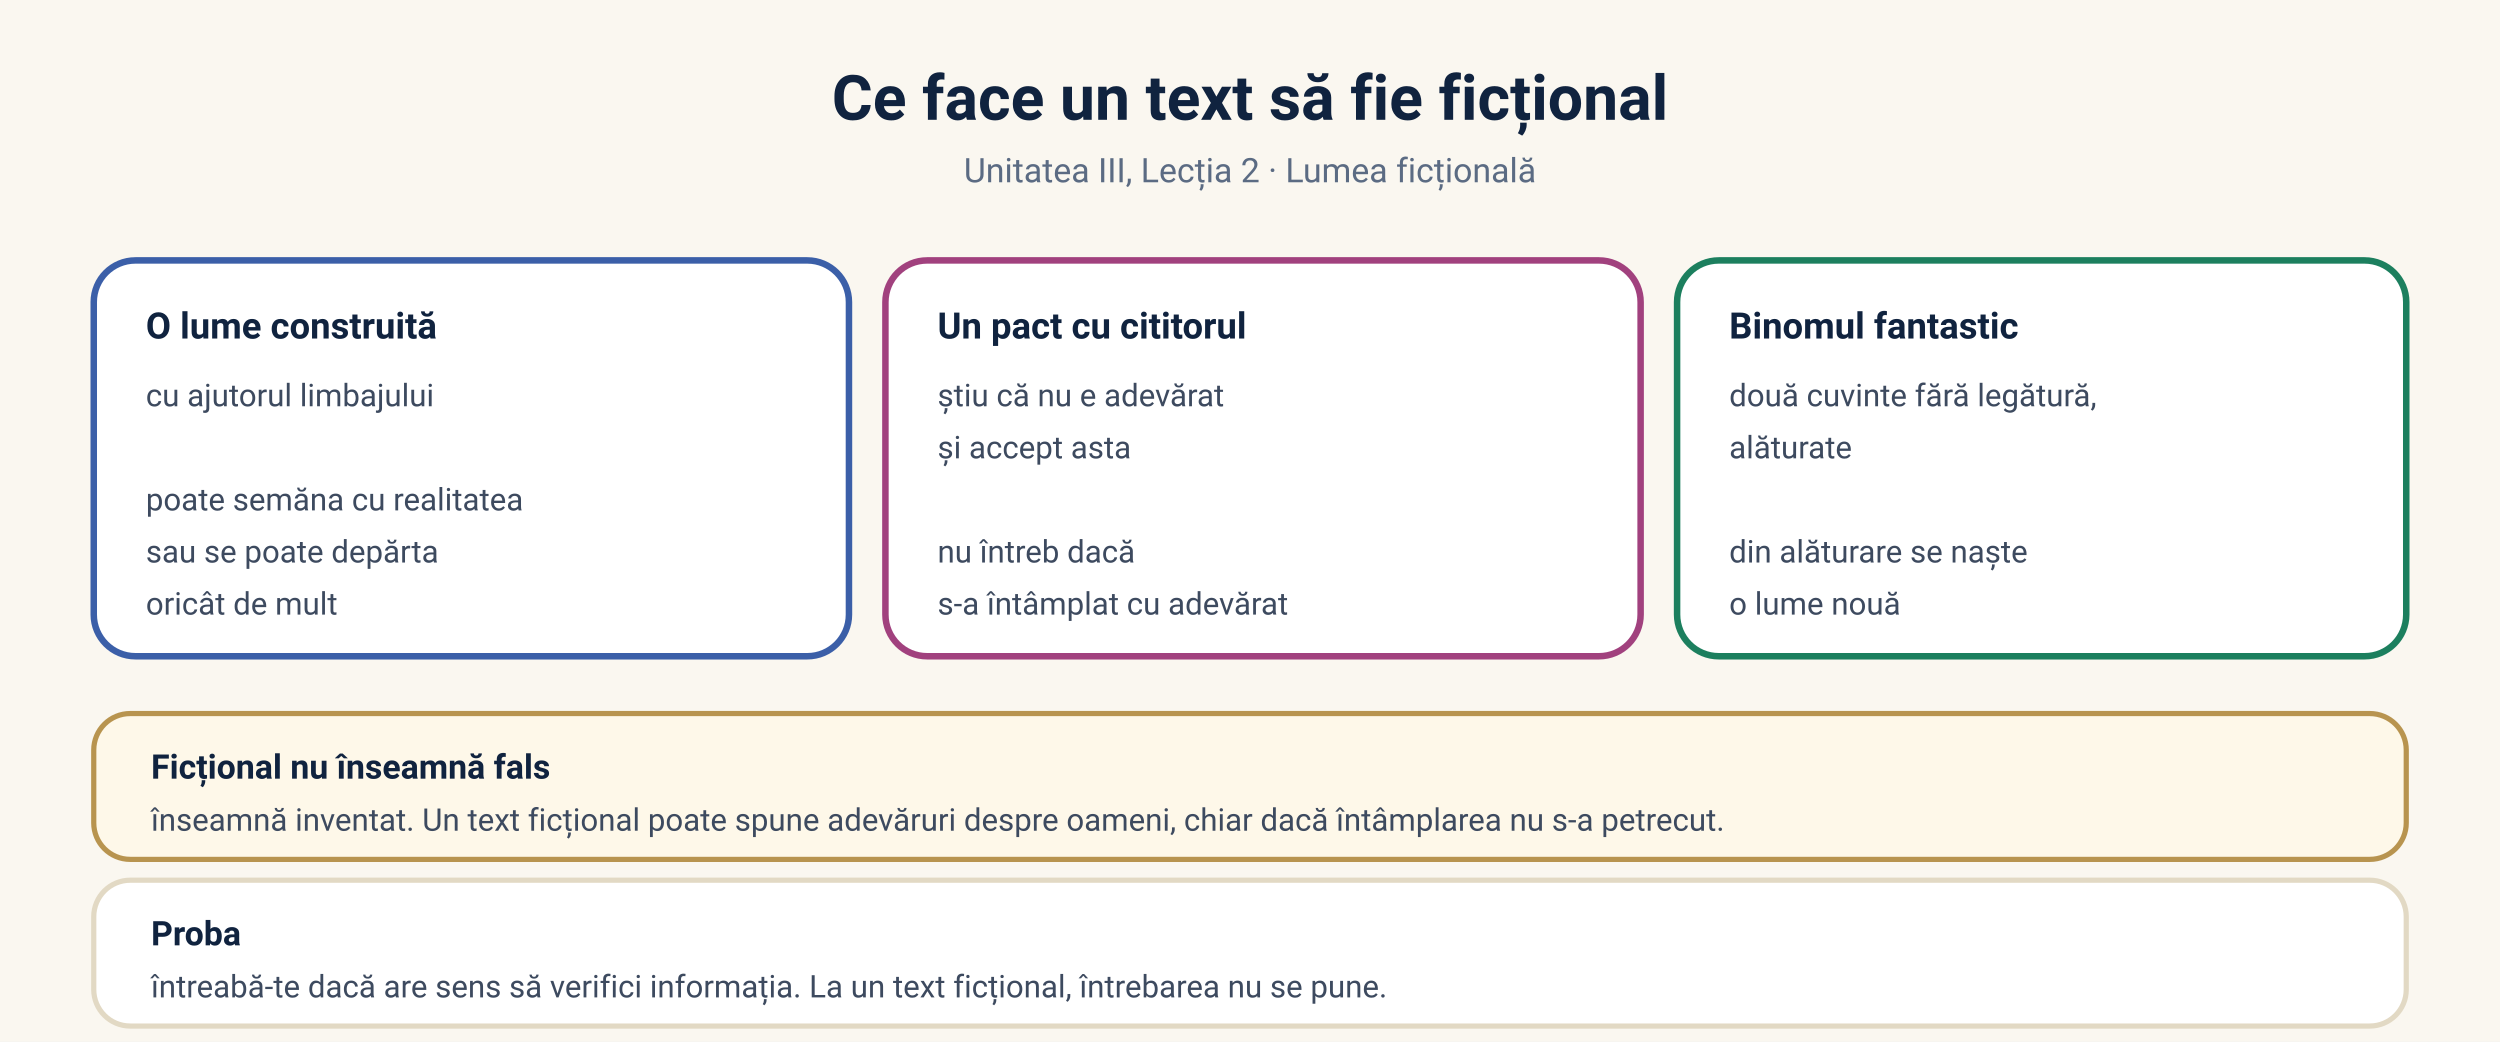
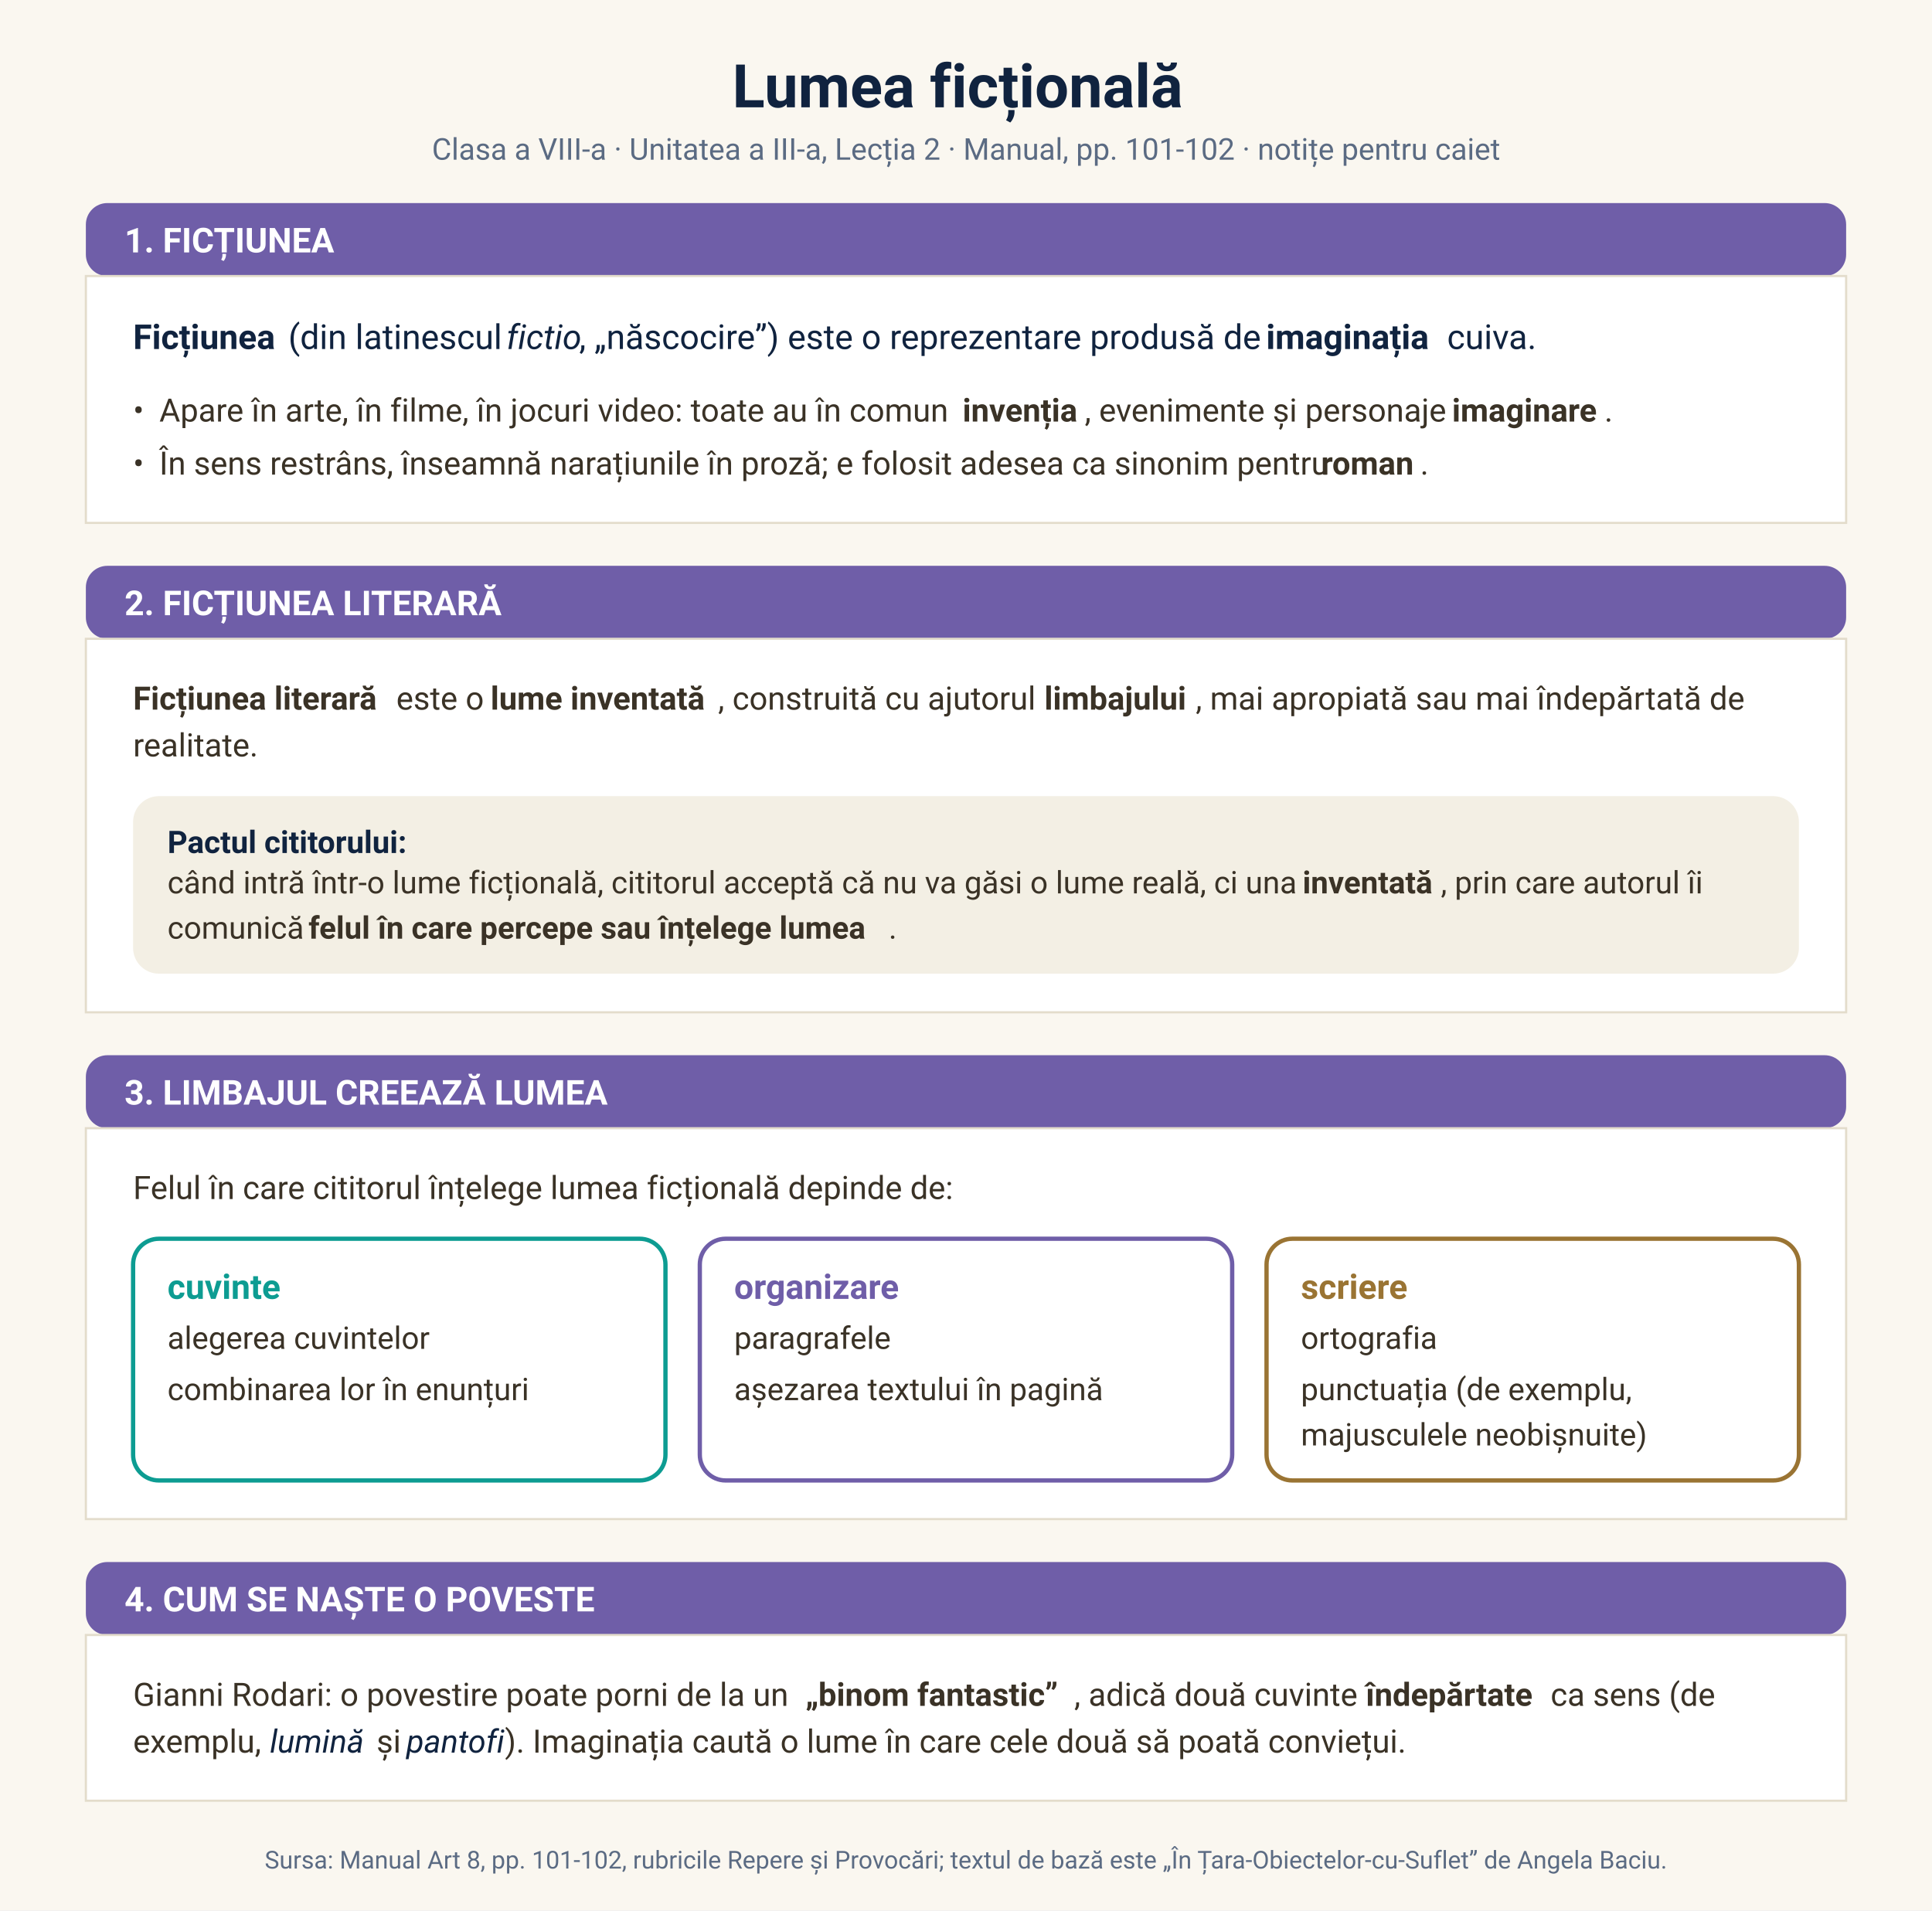
- <svg xmlns="http://www.w3.org/2000/svg" viewBox="0 0 960 400" font-family="'Segoe UI', 'Plus Jakarta Sans', -apple-system, Roboto, sans-serif">
-   <rect width="960" height="400" fill="#faf7f0" />
-   <text x="480" y="46" text-anchor="middle" font-size="24" font-weight="700" fill="#10233f">Ce face un text să fie ficțional</text>
-   <text x="480" y="70" text-anchor="middle" font-size="13" fill="#5b6b83">Unitatea III, Lecția 2 · Lumea ficțională</text>
-   <rect x="36" y="100" width="290" height="152" rx="16" fill="#ffffff" stroke="#3b5fa8" stroke-width="2.5" />
-   <text x="56" y="130" font-size="14" font-weight="700" fill="#10233f">O lume construită</text>
-   <text x="56" y="156" font-size="12" fill="#3d4a5f">cu ajutorul limbajului</text>
-   <text x="56" y="176" font-size="12" fill="#3d4a5f" />
-   <text x="56" y="196" font-size="12" fill="#3d4a5f">poate semăna cu realitatea</text>
-   <text x="56" y="216" font-size="12" fill="#3d4a5f">sau se poate depărta</text>
-   <text x="56" y="236" font-size="12" fill="#3d4a5f">oricât de mult</text>
-   <rect x="340" y="100" width="290" height="152" rx="16" fill="#ffffff" stroke="#a1417e" stroke-width="2.5" />
-   <text x="360" y="130" font-size="14" font-weight="700" fill="#10233f">Un pact cu cititorul</text>
-   <text x="360" y="156" font-size="12" fill="#3d4a5f">știu că nu e adevărat</text>
-   <text x="360" y="176" font-size="12" fill="#3d4a5f">și accept asta</text>
-   <text x="360" y="196" font-size="12" fill="#3d4a5f" />
-   <text x="360" y="216" font-size="12" fill="#3d4a5f">nu întreb dacă</text>
-   <text x="360" y="236" font-size="12" fill="#3d4a5f">s-a întâmplat cu adevărat</text>
-   <rect x="644" y="100" width="280" height="152" rx="16" fill="#ffffff" stroke="#1c7f5e" stroke-width="2.5" />
-   <text x="664" y="130" font-size="14" font-weight="700" fill="#10233f">Binomul fantastic</text>
-   <text x="664" y="156" font-size="12" fill="#3d4a5f">două cuvinte fără legătură,</text>
-   <text x="664" y="176" font-size="12" fill="#3d4a5f">alăturate</text>
-   <text x="664" y="196" font-size="12" fill="#3d4a5f" />
-   <text x="664" y="216" font-size="12" fill="#3d4a5f">din alăturare se naște</text>
-   <text x="664" y="236" font-size="12" fill="#3d4a5f">o lume nouă</text>
-   <rect x="36" y="274" width="888" height="56" rx="14" fill="#fef8e9" stroke="#b8944f" stroke-width="2" />
-   <text x="58" y="299" font-size="13" font-weight="700" fill="#10233f">Ficțional nu înseamnă fals</text>
-   <text x="58" y="319" font-size="12" fill="#3d4a5f">înseamnă inventat. Un text ficțional poate spune adevăruri despre oameni, chiar dacă întâmplarea nu s-a petrecut.</text>
-   <rect x="36" y="338" width="888" height="56" rx="14" fill="#ffffff" stroke="#e2d9c4" stroke-width="2" />
-   <text x="58" y="363" font-size="13" font-weight="700" fill="#10233f">Proba</text>
-   <text x="58" y="383" font-size="12" fill="#3d4a5f">întreabă-te dacă are sens să verifici informația. La un text ficțional, întrebarea nu se pune.</text>
+ <svg xmlns="http://www.w3.org/2000/svg" viewBox="0 0 900 890" font-family="'Segoe UI', 'Plus Jakarta Sans', -apple-system, Roboto, sans-serif">
+   <rect width="900" height="890" fill="#faf7f0" />
+   <text x="341.1" y="50.0" font-size="28" fill="#10233f" font-weight="700" textLength="218.1" lengthAdjust="spacing">Lumea ficțională</text>
+   <text x="201.2" y="74.4" font-size="14" fill="#5b6b83" textLength="497.7" lengthAdjust="spacing">Clasa a VIII-a · Unitatea a III-a, Lecția 2 · Manual, pp. 101-102 · notițe pentru caiet</text>
+   <rect x="40" y="94.6" width="820" height="34" rx="10" fill="#6f5ea8" />
+   <text x="58" y="117.6" font-size="16" font-weight="700" fill="#ffffff">1. FICȚIUNEA</text>
+   <rect x="40" y="128.6" width="820" height="115.0" fill="#ffffff" stroke="#e3dccb" />
+   <text x="62.0" y="162.6" font-size="16" fill="#10233f" font-weight="700" textLength="68.0" lengthAdjust="spacing">Ficțiunea</text>
+   <text x="134.3" y="162.6" font-size="16" fill="#10233f" textLength="97.3" lengthAdjust="spacing">(din latinescul</text>
+   <text x="235.9" y="162.6" font-size="16" fill="#10233f" font-style="italic" textLength="33.9" lengthAdjust="spacing">fictio</text>
+   <text x="269.8" y="162.6" font-size="16" fill="#10233f" textLength="315.7" lengthAdjust="spacing">, „născocire”) este o reprezentare produsă de</text>
+   <text x="589.8" y="162.6" font-size="16" fill="#10233f" font-weight="700" textLength="80.0" lengthAdjust="spacing">imaginația</text>
+   <text x="674.1" y="162.6" font-size="16" fill="#10233f" textLength="39.7" lengthAdjust="spacing">cuiva.</text>
+   <text x="62.0" y="196.4" font-size="15" fill="#3a3226">•</text>
+   <text x="74.2" y="196.4" font-size="15" fill="#3a3226" textLength="370.2" lengthAdjust="spacing">Apare în arte, în filme, în jocuri video: toate au în comun</text>
+   <text x="448.4" y="196.4" font-size="15" fill="#3a3226" font-weight="700" textLength="56.8" lengthAdjust="spacing">invenția</text>
+   <text x="505.3" y="196.4" font-size="15" fill="#3a3226" textLength="167.1" lengthAdjust="spacing">, evenimente și personaje</text>
+   <text x="676.4" y="196.4" font-size="15" fill="#3a3226" font-weight="700" textLength="71.0" lengthAdjust="spacing">imaginare</text>
+   <text x="747.4" y="196.4" font-size="15" fill="#3a3226" textLength="3.3" lengthAdjust="spacing">.</text>
+   <text x="62.0" y="221.1" font-size="15" fill="#3a3226">•</text>
+   <text x="74.2" y="221.1" font-size="15" fill="#3a3226" textLength="537.1" lengthAdjust="spacing">În sens restrâns, înseamnă narațiunile în proză; e folosit adesea ca sinonim pentru</text>
+   <text x="615.4" y="221.1" font-size="15" fill="#3a3226" font-weight="700" textLength="46.2" lengthAdjust="spacing">roman</text>
+   <text x="661.6" y="221.1" font-size="15" fill="#3a3226" textLength="3.3" lengthAdjust="spacing">.</text>
+   <rect x="40" y="263.6" width="820" height="34" rx="10" fill="#6f5ea8" />
+   <text x="58" y="286.6" font-size="16" font-weight="700" fill="#ffffff">2. FICȚIUNEA LITERARĂ</text>
+   <rect x="40" y="297.6" width="820" height="174.0" fill="#ffffff" stroke="#e3dccb" />
+   <text x="62.0" y="330.6" font-size="15" fill="#3a3226" font-weight="700" textLength="118.5" lengthAdjust="spacing">Ficțiunea literară</text>
+   <text x="184.6" y="330.6" font-size="15" fill="#3a3226" textLength="39.9" lengthAdjust="spacing">este o</text>
+   <text x="228.5" y="330.6" font-size="15" fill="#3a3226" font-weight="700" textLength="106.0" lengthAdjust="spacing">lume inventată</text>
+   <text x="334.5" y="330.6" font-size="15" fill="#3a3226" textLength="147.9" lengthAdjust="spacing">, construită cu ajutorul</text>
+   <text x="486.5" y="330.6" font-size="15" fill="#3a3226" font-weight="700" textLength="70.5" lengthAdjust="spacing">limbajului</text>
+   <text x="557.0" y="330.6" font-size="15" fill="#3a3226" textLength="254.6" lengthAdjust="spacing">, mai apropiată sau mai îndepărtată de</text>
+   <text x="62.0" y="352.4" font-size="15" fill="#3a3226" textLength="56.8" lengthAdjust="spacing">realitate.</text>
+   <rect x="62.0" y="370.9" width="776.0" height="82.7" rx="12" fill="#f3efe4" />
+   <text x="78.0" y="397.4" font-size="14.5" fill="#10233f" font-weight="700" textLength="117.0" lengthAdjust="spacing">Pactul cititorului:</text>
+   <text x="78.0" y="416.2" font-size="14.5" fill="#3a3226" textLength="524.9" lengthAdjust="spacing">când intră într-o lume ficțională, cititorul acceptă că nu va găsi o lume reală, ci una</text>
+   <text x="606.8" y="416.2" font-size="14.5" fill="#3a3226" font-weight="700" textLength="64.4" lengthAdjust="spacing">inventată</text>
+   <text x="671.2" y="416.2" font-size="14.5" fill="#3a3226" textLength="123.8" lengthAdjust="spacing">, prin care autorul îi</text>
+   <text x="78.0" y="437.3" font-size="14.5" fill="#3a3226" textLength="61.8" lengthAdjust="spacing">comunică</text>
+   <text x="143.7" y="437.3" font-size="14.5" fill="#3a3226" font-weight="700" textLength="270.3" lengthAdjust="spacing">felul în care percepe sau înțelege lumea</text>
+   <text x="414.0" y="437.3" font-size="14.5" fill="#3a3226" textLength="3.2" lengthAdjust="spacing">.</text>
+   <rect x="40" y="491.6" width="820" height="34" rx="10" fill="#6f5ea8" />
+   <text x="58" y="514.6" font-size="16" font-weight="700" fill="#ffffff">3. LIMBAJUL CREEAZĂ LUMEA</text>
+   <rect x="40" y="525.6" width="820" height="182.1" fill="#ffffff" stroke="#e3dccb" />
+   <text x="62.0" y="558.6" font-size="15" fill="#3a3226" textLength="381.6" lengthAdjust="spacing">Felul în care cititorul înțelege lumea ficțională depinde de:</text>
+   <rect x="62.0" y="577.1" width="248.0" height="112.6" rx="12" fill="#ffffff" stroke="#0d9c92" stroke-width="2" />
+   <text x="78.0" y="605.1" font-size="16" fill="#0d9c92" font-weight="700" textLength="55.2" lengthAdjust="spacing">cuvinte</text>
+   <text x="78.0" y="628.4" font-size="14.5" fill="#3a3226" textLength="121.7" lengthAdjust="spacing">alegerea cuvintelor</text>
+   <text x="78.0" y="652.3" font-size="14.5" fill="#3a3226" textLength="170.1" lengthAdjust="spacing">combinarea lor în enunțuri</text>
+   <rect x="326.0" y="577.1" width="248.0" height="112.6" rx="12" fill="#ffffff" stroke="#6f5ea8" stroke-width="2" />
+   <text x="342.0" y="605.1" font-size="16" fill="#6f5ea8" font-weight="700" textLength="80.3" lengthAdjust="spacing">organizare</text>
+   <text x="342.0" y="628.4" font-size="14.5" fill="#3a3226" textLength="72.5" lengthAdjust="spacing">paragrafele</text>
+   <text x="342.0" y="652.3" font-size="14.5" fill="#3a3226" textLength="169.6" lengthAdjust="spacing">așezarea textului în pagină</text>
+   <rect x="590.0" y="577.1" width="248.0" height="112.6" rx="12" fill="#ffffff" stroke="#9a7433" stroke-width="2" />
+   <text x="606.0" y="605.1" font-size="16" fill="#9a7433" font-weight="700" textLength="49.3" lengthAdjust="spacing">scriere</text>
+   <text x="606.0" y="628.4" font-size="14.5" fill="#3a3226" textLength="63.5" lengthAdjust="spacing">ortografia</text>
+   <text x="606.0" y="652.3" font-size="14.5" fill="#3a3226" textLength="154.1" lengthAdjust="spacing">punctuația (de exemplu,</text>
+   <text x="606.0" y="673.4" font-size="14.5" fill="#3a3226" textLength="157.9" lengthAdjust="spacing">majusculele neobișnuite)</text>
+   <rect x="40" y="727.7" width="820" height="34" rx="10" fill="#6f5ea8" />
+   <text x="58" y="750.7" font-size="16" font-weight="700" fill="#ffffff">4. CUM SE NAȘTE O POVESTE</text>
+   <rect x="40" y="761.7" width="820" height="77.2" fill="#ffffff" stroke="#e3dccb" />
+   <text x="62.0" y="794.7" font-size="15" fill="#3a3226" textLength="309.1" lengthAdjust="spacing">Gianni Rodari: o povestire poate porni de la un</text>
+   <text x="375.2" y="794.7" font-size="15" fill="#3a3226" font-weight="700" textLength="125.2" lengthAdjust="spacing">„binom fantastic”</text>
+   <text x="500.4" y="794.7" font-size="15" fill="#3a3226" textLength="131.7" lengthAdjust="spacing">, adică două cuvinte</text>
+   <text x="636.2" y="794.7" font-size="15" fill="#3a3226" font-weight="700" textLength="82.1" lengthAdjust="spacing">îndepărtate</text>
+   <text x="722.3" y="794.7" font-size="15" fill="#3a3226" textLength="72.8" lengthAdjust="spacing">ca sens (de</text>
+   <text x="62.0" y="816.5" font-size="15" fill="#3a3226" textLength="59.7" lengthAdjust="spacing">exemplu,</text>
+   <text x="125.7" y="816.5" font-size="15" fill="#10233f" font-style="italic" textLength="45.6" lengthAdjust="spacing">lumină</text>
+   <text x="175.4" y="816.5" font-size="15" fill="#3a3226" textLength="9.9" lengthAdjust="spacing">și</text>
+   <text x="189.3" y="816.5" font-size="15" fill="#10233f" font-style="italic" textLength="45.9" lengthAdjust="spacing">pantofi</text>
+   <text x="235.2" y="816.5" font-size="15" fill="#3a3226" textLength="414.7" lengthAdjust="spacing">). Imaginația caută o lume în care cele două să poată conviețui.</text>
+   <text x="123.3" y="870.5" font-size="11.5" fill="#5b6b83" textLength="653.4" lengthAdjust="spacing">Sursa: Manual Art 8, pp. 101-102, rubricile Repere și Provocări; textul de bază este „În Țara-Obiectelor-cu-Suflet” de Angela Baciu.</text>
</svg>
